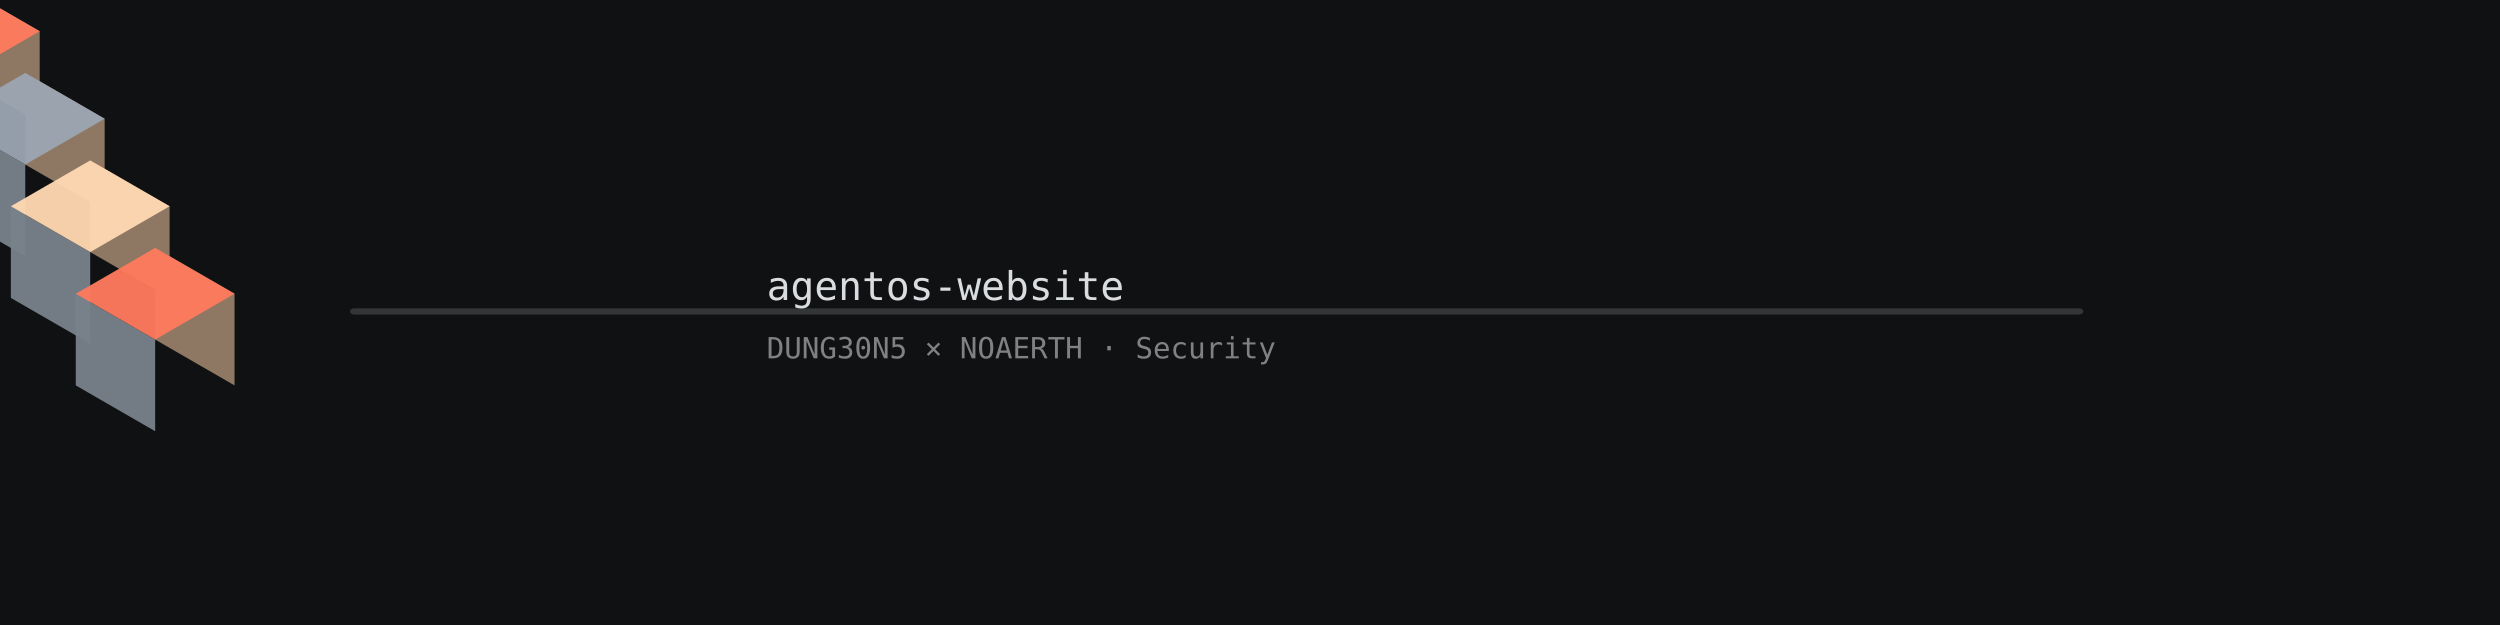
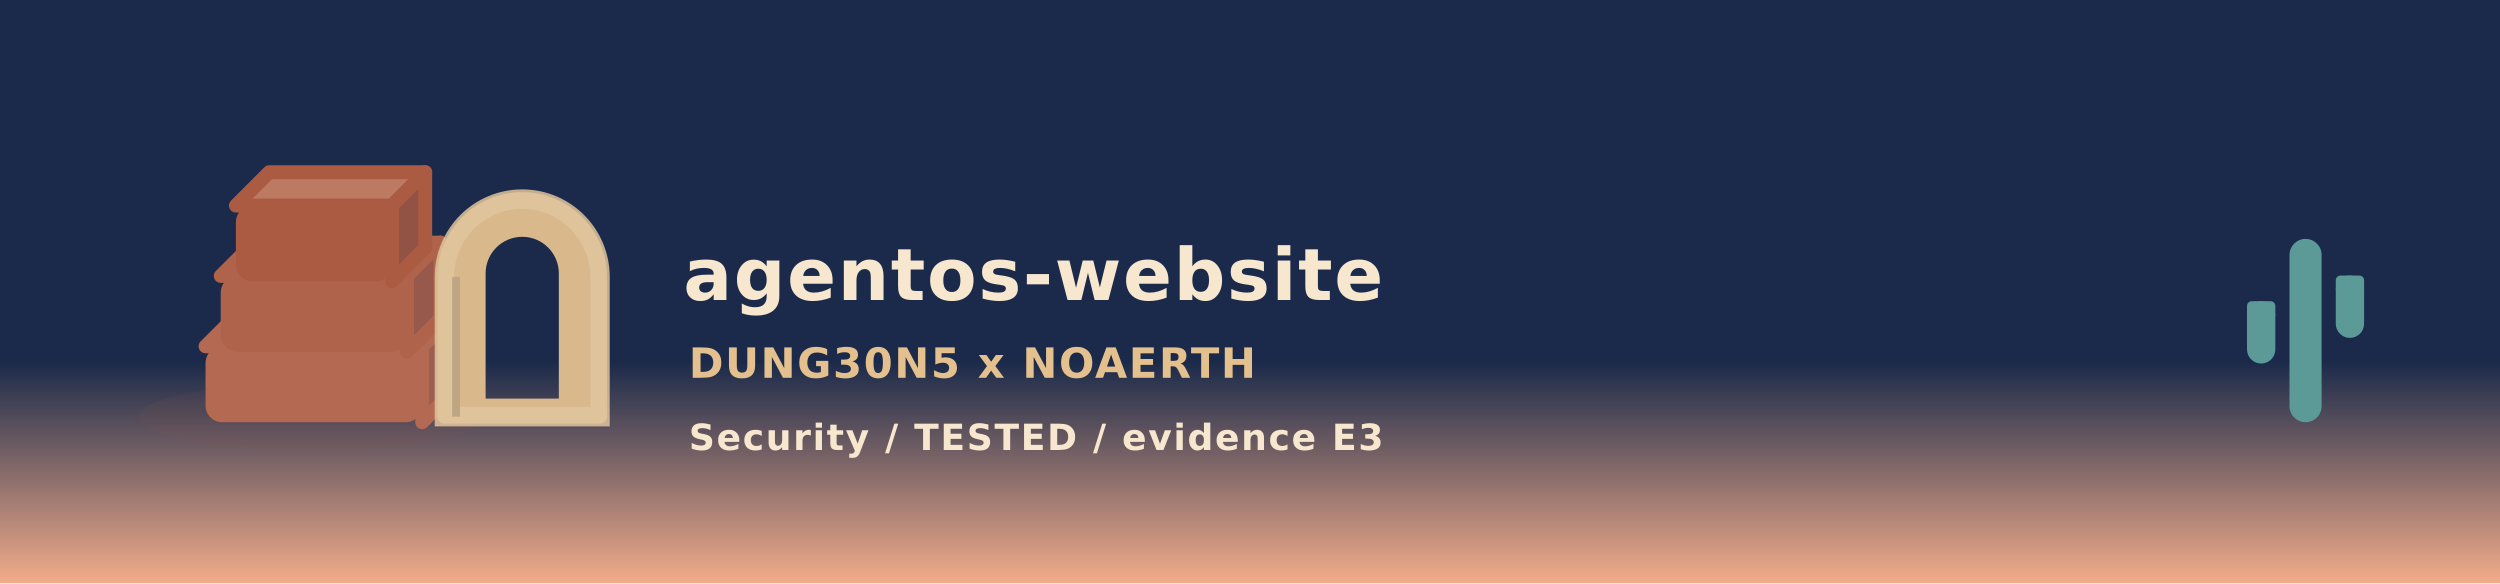
- <svg xmlns="http://www.w3.org/2000/svg" viewBox="0 0 1200 300" width="1200" height="300" role="img" aria-label="agentos-website identity object">
-   <rect width="1200" height="300" fill="#0f1113" />
-   <defs>
-     <linearGradient id="gft" x1="0" y1="0" x2="1" y2="1">
-       <stop offset="0%" stop-color="#ff7a5c" />
-       <stop offset="100%" stop-color="#9aa5b1" />
-     </linearGradient>
-   </defs>
-   <rect x="168.00" y="148.00" width="832.00" height="3.00" rx="2.00" fill="rgba(241,243,245,0.160)" opacity="1.00" />
-   <polygon points="-19.05,37.00 19.05,59.00 19.05,15.00 -19.05,-7.00" fill="#947d67" opacity="0.95" />
-   <polygon points="-57.16,59.00 -19.05,81.00 -19.05,37.00 -57.16,15.00" fill="#78818a" opacity="0.95" />
-   <polygon points="-19.05,-7.00 19.05,15.00 -19.05,37.00 -57.16,15.00" fill="#ff7a5c" opacity="0.95" />
-   <polygon points="12.12,79.00 50.23,101.00 50.23,57.00 12.12,35.00" fill="#947d67" opacity="0.95" />
-   <polygon points="-25.98,101.00 12.12,123.00 12.12,79.00 -25.98,57.00" fill="#78818a" opacity="0.95" />
-   <polygon points="12.12,35.00 50.23,57.00 12.12,79.00 -25.98,57.00" fill="#9aa5b1" opacity="0.95" />
-   <polygon points="43.30,121.00 81.41,143.00 81.41,99.00 43.30,77.00" fill="#947d67" opacity="0.95" />
-   <polygon points="5.20,143.00 43.30,165.00 43.30,121.00 5.20,99.00" fill="#78818a" opacity="0.95" />
-   <polygon points="43.30,77.00 81.41,99.00 43.30,121.00 5.20,99.00" fill="#ffd8b1" opacity="0.95" />
-   <polygon points="74.48,163.00 112.58,185.00 112.58,141.00 74.48,119.00" fill="#947d67" opacity="0.95" />
-   <polygon points="36.37,185.00 74.48,207.00 74.48,163.00 36.37,141.00" fill="#78818a" opacity="0.95" />
-   <polygon points="74.48,119.00 112.58,141.00 74.48,163.00 36.37,141.00" fill="#ff7a5c" opacity="0.95" />
-   <text x="368" y="144" font-family="ui-monospace,Menlo,monospace" font-size="19" fill="rgba(241,243,245,0.900)">agentos-website</text>
-   <text x="368" y="172" font-family="ui-monospace,Menlo,monospace" font-size="14" fill="rgba(241,243,245,0.500)">DUNG30N5 × NOAERTH · Security</text>
+ <svg xmlns="http://www.w3.org/2000/svg" width="900" height="210" viewBox="0 0 900 210" role="img" aria-label="agentos-website - identity object">
+   <linearGradient id="skyf" x1="0" y1="0" x2="0" y2="1">
+     <stop offset="0" stop-color="#1b2a4a" />
+     <stop offset="0.62" stop-color="#1b2a4a" />
+     <stop offset="1" stop-color="#f3ad8a" />
+   </linearGradient>
+   <rect width="900" height="210" fill="url(#skyf)" />
+   <rect x="0" y="352" width="900" height="-142" fill="#e3c08d" />
+   <rect x="0" y="352" width="900" height="3" fill="#e6c596" />
+   <ellipse cx="112" cy="150" rx="62" ry="12" fill="rgba(138,90,68,0.11)" />
+   <path d="M74,124.67 L152,124.67 L164,112.67 L86,112.67 Z" fill="#c3866d" stroke="#b46a52" stroke-width="5" stroke-linejoin="round" />
+   <path d="M152,124.67 L164,112.67 L164,140 L152,152 Z" fill="#9a5f51" stroke="#b46a52" stroke-width="5" stroke-linejoin="round" />
+   <rect x="74" y="124.67" width="78" height="27.33" rx="6" fill="#b46a52" />
+   <path d="M79.46,99.33 L146.54,99.33 L158.54,87.33 L91.46,87.33 Z" fill="#bf8068" stroke="#b0634b" stroke-width="5" stroke-linejoin="round" />
+   <path d="M146.54,99.33 L158.54,87.33 L158.54,114.67 L146.54,126.67 Z" fill="#97594b" stroke="#b0634b" stroke-width="5" stroke-linejoin="round" />
+   <rect x="79.46" y="99.33" width="67.08" height="27.33" rx="6" fill="#b0634b" />
+   <path d="M84.92,74 L141.08,74 L153.08,62 L96.92,62 Z" fill="#bc7a62" stroke="#ac5b43" stroke-width="5" stroke-linejoin="round" />
+   <path d="M141.08,74 L153.08,62 L153.08,89.33 L141.08,101.33 Z" fill="#935344" stroke="#ac5b43" stroke-width="5" stroke-linejoin="round" />
+   <rect x="84.92" y="74" width="56.16" height="27.33" rx="6" fill="#ac5b43" />
+   <path d="M160,150 L160,99.68 A28,28 0 0 1 216,99.68 L216,150 Z M172.32,146 L172.32,98.43 A15.68,15.68 0 0 1 203.68,98.43 L203.68,146 Z" fill="#d9b98c" fill-rule="evenodd" stroke="#d9b98c" stroke-width="5" stroke-linejoin="round" />
+   <path d="M160,150 L160,99.68 A28,28 0 0 1 216,99.68 L216,150 Z" fill="none" stroke="#e0c49c" stroke-width="7" stroke-linecap="round" opacity="0.85" />
+   <rect x="162.8" y="99.68" width="2.8" height="50.32" fill="#bea583" />
+   <text x="246" y="108" font-family="Verdana,DejaVu Sans,sans-serif" font-size="26" font-weight="700" letter-spacing="0.6" fill="#f6e7ce" text-anchor="start">agentos-website</text>
+   <text x="248" y="136" font-family="Verdana,DejaVu Sans,sans-serif" font-size="15" font-weight="700" letter-spacing="0.6" fill="#e3c08d" text-anchor="start">DUNG30N5 x NOAERTH</text>
+   <text x="248" y="162" font-family="Verdana,DejaVu Sans,sans-serif" font-size="13" font-weight="700" letter-spacing="0.6" fill="#f6e7ce" text-anchor="start">Security  /  TESTED  /  evidence E3</text>
+   <rect x="824.22" y="86" width="11.56" height="66" rx="5.78" fill="#5b9a97" />
+   <rect x="808.92" y="108.44" width="10.2" height="22.44" rx="5.1" fill="#5b9a97" />
+   <rect x="808.92" y="108.44" width="10.2" height="6.6" rx="1.7" fill="#5b9a97" />
+   <rect x="840.88" y="99.2" width="10.2" height="22.44" rx="5.1" fill="#5b9a97" />
+   <rect x="840.88" y="99.2" width="10.2" height="6.6" rx="1.7" fill="#5b9a97" />
</svg>
